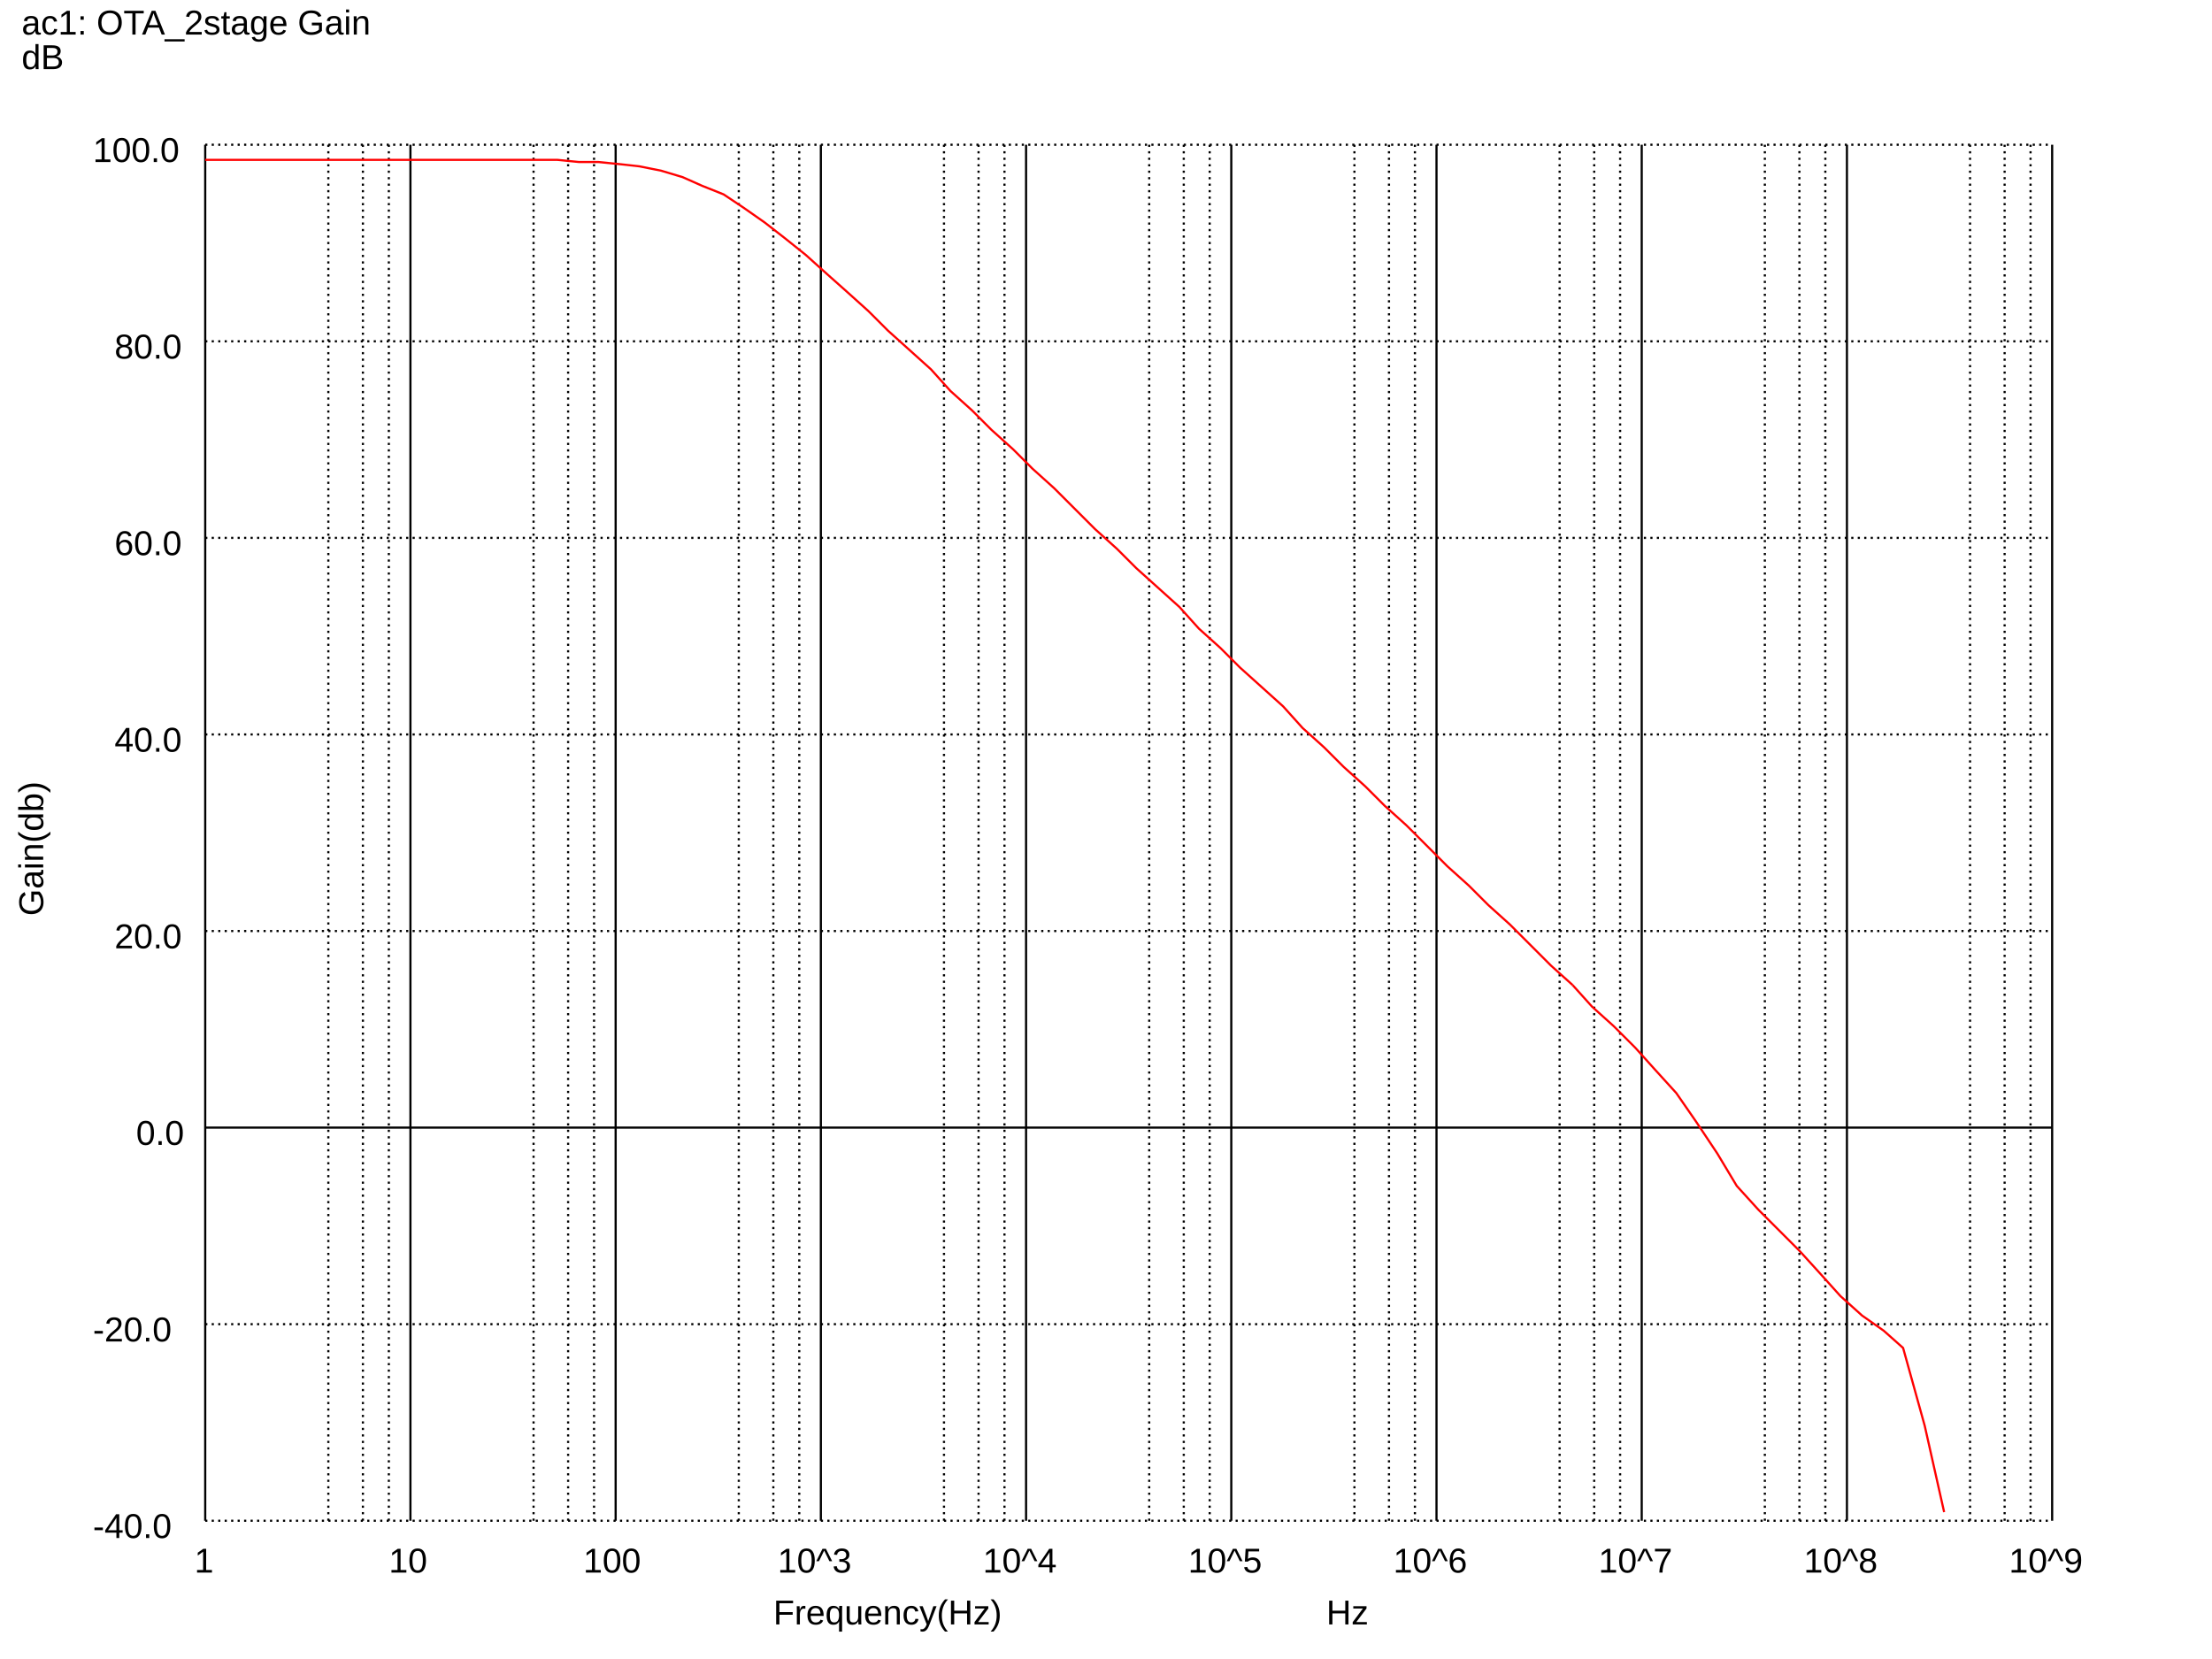
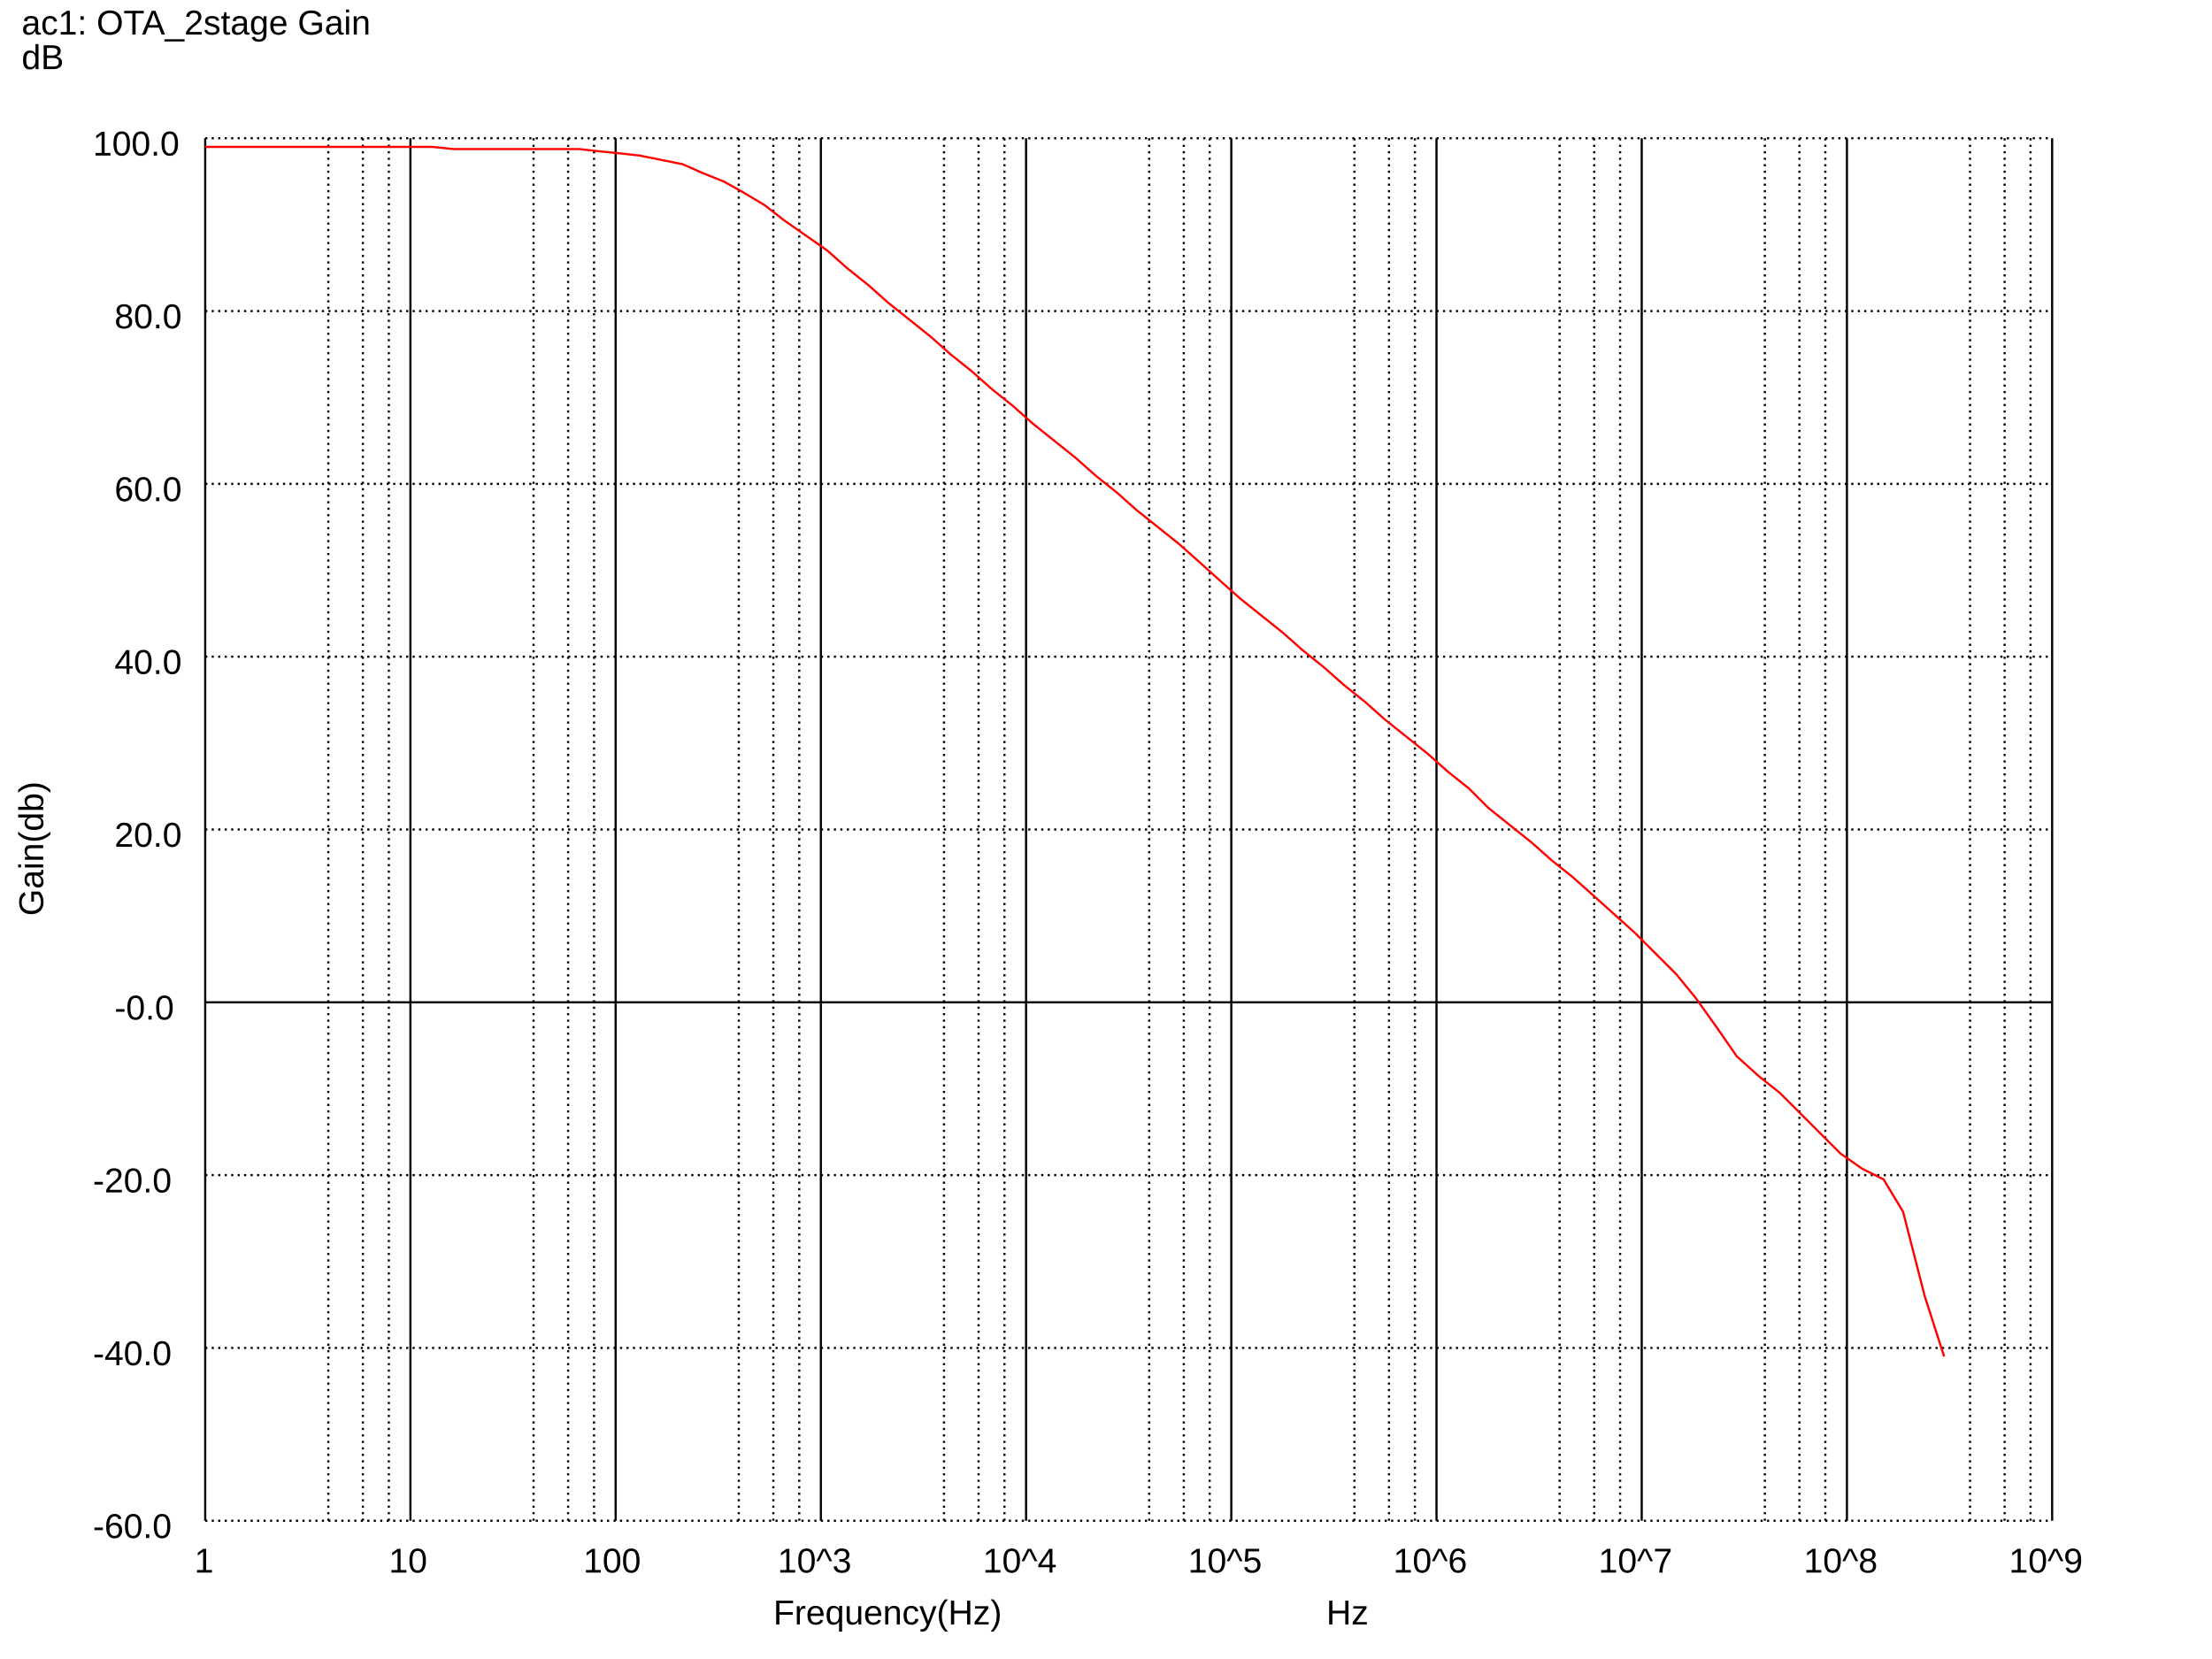
<svg xmlns="http://www.w3.org/2000/svg" version="1.1" width="100%" height="100%" viewBox="0 0 1024 768" style="fill: none; font-family: Arial;  font: Arial; ">
  <rect x="0" y="0" width="1024" height="768" fill="white" stroke="none" />
  <text stroke="none" fill="black" font-size="16" x="358" y="752">
Frequency(Hz)
</text>
  <text transform="rotate(-90, 20, 424)" stroke="none" fill="black" font-size="16" x="20" y="424">
Gain(db)
</text>
  <text stroke="none" fill="black" font-size="16" x="10" y="16">
ac1: OTA_2stage Gain
</text>
-   <path stroke="black" d="M95 704l0 -637" />
+   <path stroke="black" d="M95 704l0 -640" />
  <text stroke="none" fill="black" font-size="16" x="90" y="728">
1
</text>
-   <path stroke="black" stroke-dasharray="1,2" d="M152 704l0 -637M168 704l0 -637M180 704l0 -637" />
-   <path stroke="black" d="M190 704l0 -637" />
+   <path stroke="black" stroke-dasharray="1,2" d="M152 704l0 -640M168 704l0 -640M180 704l0 -640" />
+   <path stroke="black" d="M190 704l0 -640" />
  <text stroke="none" fill="black" font-size="16" x="180" y="728">
10
</text>
-   <path stroke="black" stroke-dasharray="1,2" d="M247 704l0 -637M263 704l0 -637M275 704l0 -637" />
-   <path stroke="black" d="M285 704l0 -637" />
+   <path stroke="black" stroke-dasharray="1,2" d="M247 704l0 -640M263 704l0 -640M275 704l0 -640" />
+   <path stroke="black" d="M285 704l0 -640" />
  <text stroke="none" fill="black" font-size="16" x="270" y="728">
100
</text>
-   <path stroke="black" stroke-dasharray="1,2" d="M342 704l0 -637M358 704l0 -637M370 704l0 -637" />
-   <path stroke="black" d="M380 704l0 -637" />
+   <path stroke="black" stroke-dasharray="1,2" d="M342 704l0 -640M358 704l0 -640M370 704l0 -640" />
+   <path stroke="black" d="M380 704l0 -640" />
  <text stroke="none" fill="black" font-size="16" x="360" y="728">
10^3
</text>
-   <path stroke="black" stroke-dasharray="1,2" d="M437 704l0 -637M453 704l0 -637M465 704l0 -637" />
-   <path stroke="black" d="M475 704l0 -637" />
+   <path stroke="black" stroke-dasharray="1,2" d="M437 704l0 -640M453 704l0 -640M465 704l0 -640" />
+   <path stroke="black" d="M475 704l0 -640" />
  <text stroke="none" fill="black" font-size="16" x="455" y="728">
10^4
</text>
-   <path stroke="black" stroke-dasharray="1,2" d="M532 704l0 -637M548 704l0 -637M560 704l0 -637" />
-   <path stroke="black" d="M570 704l0 -637" />
+   <path stroke="black" stroke-dasharray="1,2" d="M532 704l0 -640M548 704l0 -640M560 704l0 -640" />
+   <path stroke="black" d="M570 704l0 -640" />
  <text stroke="none" fill="black" font-size="16" x="550" y="728">
10^5
</text>
-   <path stroke="black" stroke-dasharray="1,2" d="M627 704l0 -637M643 704l0 -637M655 704l0 -637" />
-   <path stroke="black" d="M665 704l0 -637" />
+   <path stroke="black" stroke-dasharray="1,2" d="M627 704l0 -640M643 704l0 -640M655 704l0 -640" />
+   <path stroke="black" d="M665 704l0 -640" />
  <text stroke="none" fill="black" font-size="16" x="645" y="728">
10^6
</text>
-   <path stroke="black" stroke-dasharray="1,2" d="M722 704l0 -637M738 704l0 -637M750 704l0 -637" />
-   <path stroke="black" d="M760 704l0 -637" />
+   <path stroke="black" stroke-dasharray="1,2" d="M722 704l0 -640M738 704l0 -640M750 704l0 -640" />
+   <path stroke="black" d="M760 704l0 -640" />
  <text stroke="none" fill="black" font-size="16" x="740" y="728">
10^7
</text>
-   <path stroke="black" stroke-dasharray="1,2" d="M817 704l0 -637M833 704l0 -637M845 704l0 -637" />
-   <path stroke="black" d="M855 704l0 -637" />
+   <path stroke="black" stroke-dasharray="1,2" d="M817 704l0 -640M833 704l0 -640M845 704l0 -640" />
+   <path stroke="black" d="M855 704l0 -640" />
  <text stroke="none" fill="black" font-size="16" x="835" y="728">
10^8
</text>
-   <path stroke="black" stroke-dasharray="1,2" d="M912 704l0 -637M928 704l0 -637M940 704l0 -637" />
-   <path stroke="black" d="M950 704l0 -637" />
+   <path stroke="black" stroke-dasharray="1,2" d="M912 704l0 -640M928 704l0 -640M940 704l0 -640" />
+   <path stroke="black" d="M950 704l0 -640" />
  <text stroke="none" fill="black" font-size="16" x="930" y="728">
10^9
</text>
  <text stroke="none" fill="black" font-size="16" x="614" y="752">
Hz
</text>
  <path stroke="black" stroke-dasharray="1,2" d="M95 704l855 0" />
  <text stroke="none" fill="black" font-size="16" x="43" y="712">
+ -60.0
+ </text>
+   <path stroke="black" stroke-dasharray="1,2" d="M95 624l855 0" />
+   <text stroke="none" fill="black" font-size="16" x="43" y="632">
-40.0
</text>
-   <path stroke="black" stroke-dasharray="1,2" d="M95 613l855 0" />
-   <text stroke="none" fill="black" font-size="16" x="43" y="621">
+   <path stroke="black" stroke-dasharray="1,2" d="M95 544l855 0" />
+   <text stroke="none" fill="black" font-size="16" x="43" y="552">
-20.0
</text>
-   <path stroke="black" d="M95 522l855 0" />
-   <text stroke="none" fill="black" font-size="16" x="63" y="530">
- 0.0
+   <path stroke="black" d="M95 464l855 0" />
+   <text stroke="none" fill="black" font-size="16" x="53" y="472">
+ -0.0
</text>
-   <path stroke="black" stroke-dasharray="1,2" d="M95 431l855 0" />
-   <text stroke="none" fill="black" font-size="16" x="53" y="439">
+   <path stroke="black" stroke-dasharray="1,2" d="M95 384l855 0" />
+   <text stroke="none" fill="black" font-size="16" x="53" y="392">
20.0
</text>
-   <path stroke="black" stroke-dasharray="1,2" d="M95 340l855 0" />
-   <text stroke="none" fill="black" font-size="16" x="53" y="348">
+   <path stroke="black" stroke-dasharray="1,2" d="M95 304l855 0" />
+   <text stroke="none" fill="black" font-size="16" x="53" y="312">
40.0
</text>
-   <path stroke="black" stroke-dasharray="1,2" d="M95 249l855 0" />
-   <text stroke="none" fill="black" font-size="16" x="53" y="257">
+   <path stroke="black" stroke-dasharray="1,2" d="M95 224l855 0" />
+   <text stroke="none" fill="black" font-size="16" x="53" y="232">
60.0
</text>
-   <path stroke="black" stroke-dasharray="1,2" d="M95 158l855 0" />
-   <text stroke="none" fill="black" font-size="16" x="53" y="166">
+   <path stroke="black" stroke-dasharray="1,2" d="M95 144l855 0" />
+   <text stroke="none" fill="black" font-size="16" x="53" y="152">
80.0
</text>
-   <path stroke="black" stroke-dasharray="1,2" d="M95 67l855 0" />
-   <text stroke="none" fill="black" font-size="16" x="43" y="75">
+   <path stroke="black" stroke-dasharray="1,2" d="M95 64l855 0" />
+   <text stroke="none" fill="black" font-size="16" x="43" y="72">
100.0
</text>
  <text stroke="none" fill="black" font-size="16" x="10" y="32">
dB
</text>
-   <path stroke="red" d="M95 74l163 0 10 1 9 0 10 1 9 1 10 2 10 3 9 4 10 4 9 6 10 7 9 7 10 8 10 9 9 8 10 9 9 9 20 18 9 10 10 9 9 9 10 9 9 9 10 9 19 19 10 9 9 9 20 18 9 10 10 9 9 9 20 18 9 10 10 9 9 9 10 9 9 9 10 9 19 19 10 9 9 9 10 9 19 19 10 9" />
-   <path stroke="red" d="M728 456l9 10 10 9 10 10 9 10 10 11 9 13 10 15 9 15 10 11 19 19 10 11 9 10 10 9 10 7 9 8 10 36 9 40" />
+   <path stroke="red" d="M95 68l105 0 10 1 58 0 9 1 10 1 9 1 20 4 9 4 10 4 9 5 10 6 9 7 20 14 9 8 10 8 9 8 20 16 9 8 10 8 9 8 10 8 9 8 20 16 9 8 10 8 9 8 20 16 9 8 10 9 9 8 20 16 9 8 10 8 9 8 10 8 9 8 20 16 9 8 10 8 9 9 20 16 9 8 10 8 9 8 20 18" />
+   <path stroke="red" d="M757 432l19 19 9 11 10 14 9 13 10 9 10 8 28 28 10 7 10 5 9 15 10 39 9 28" />
</svg>
